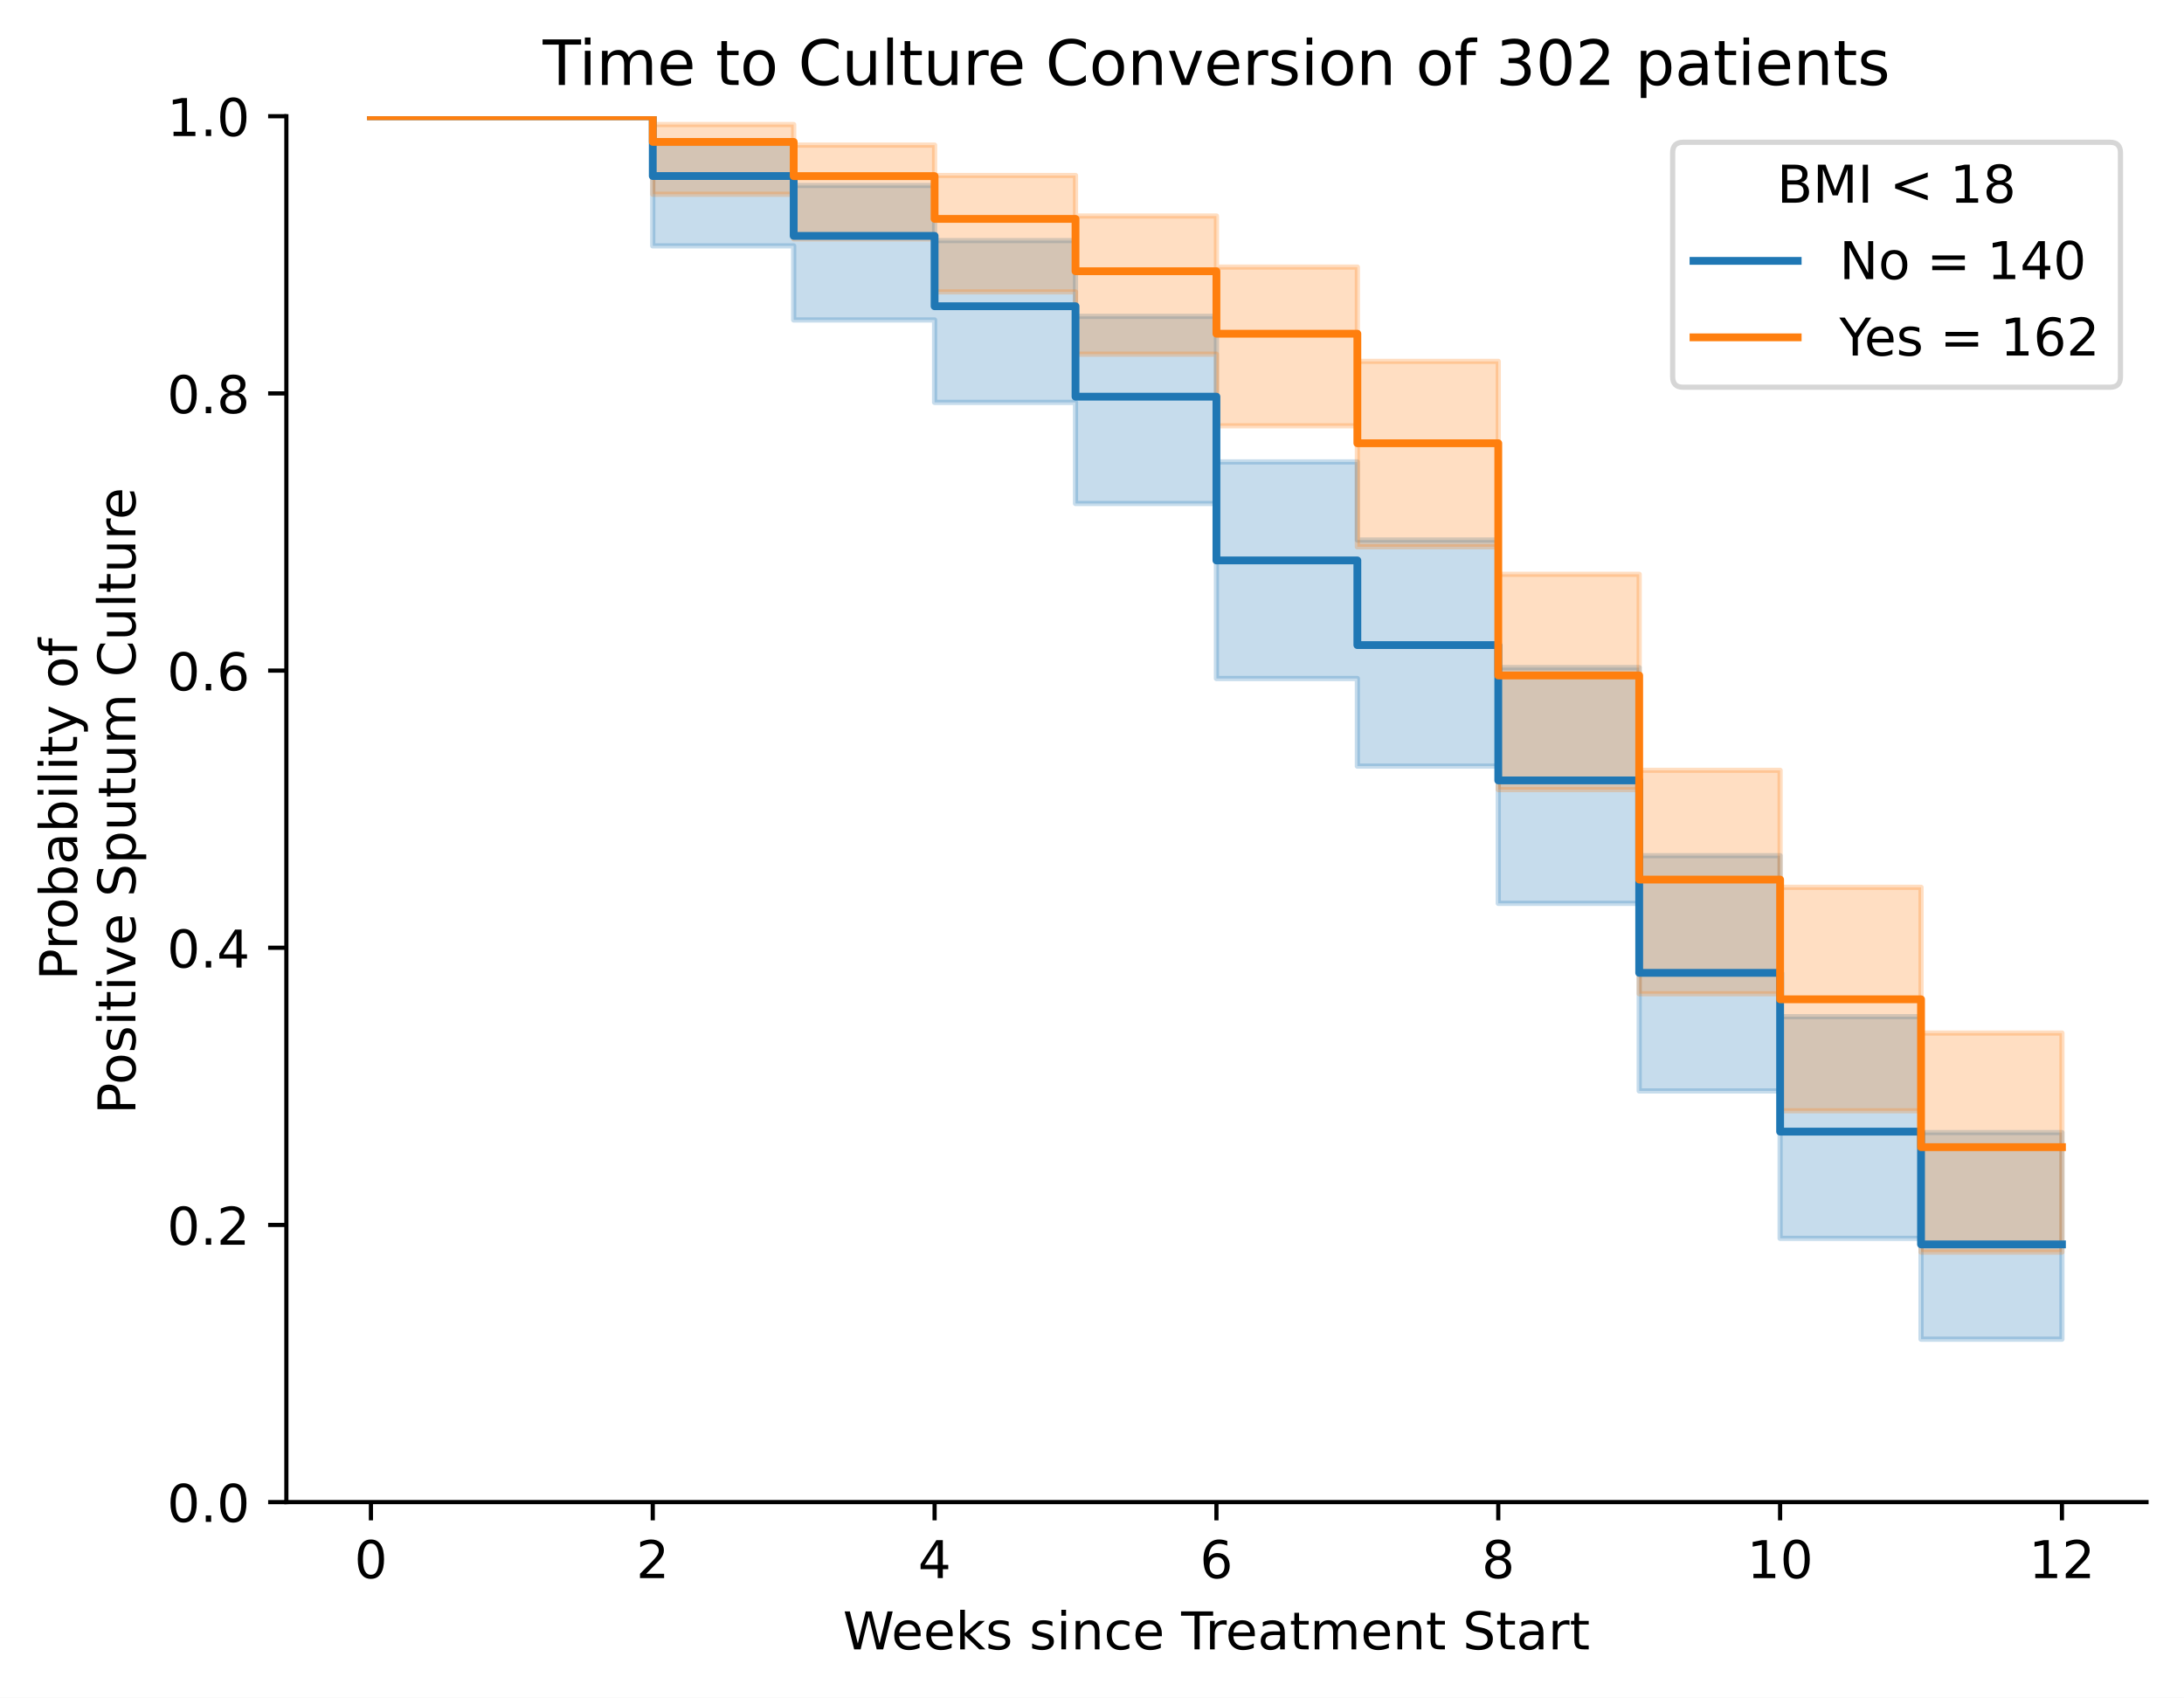
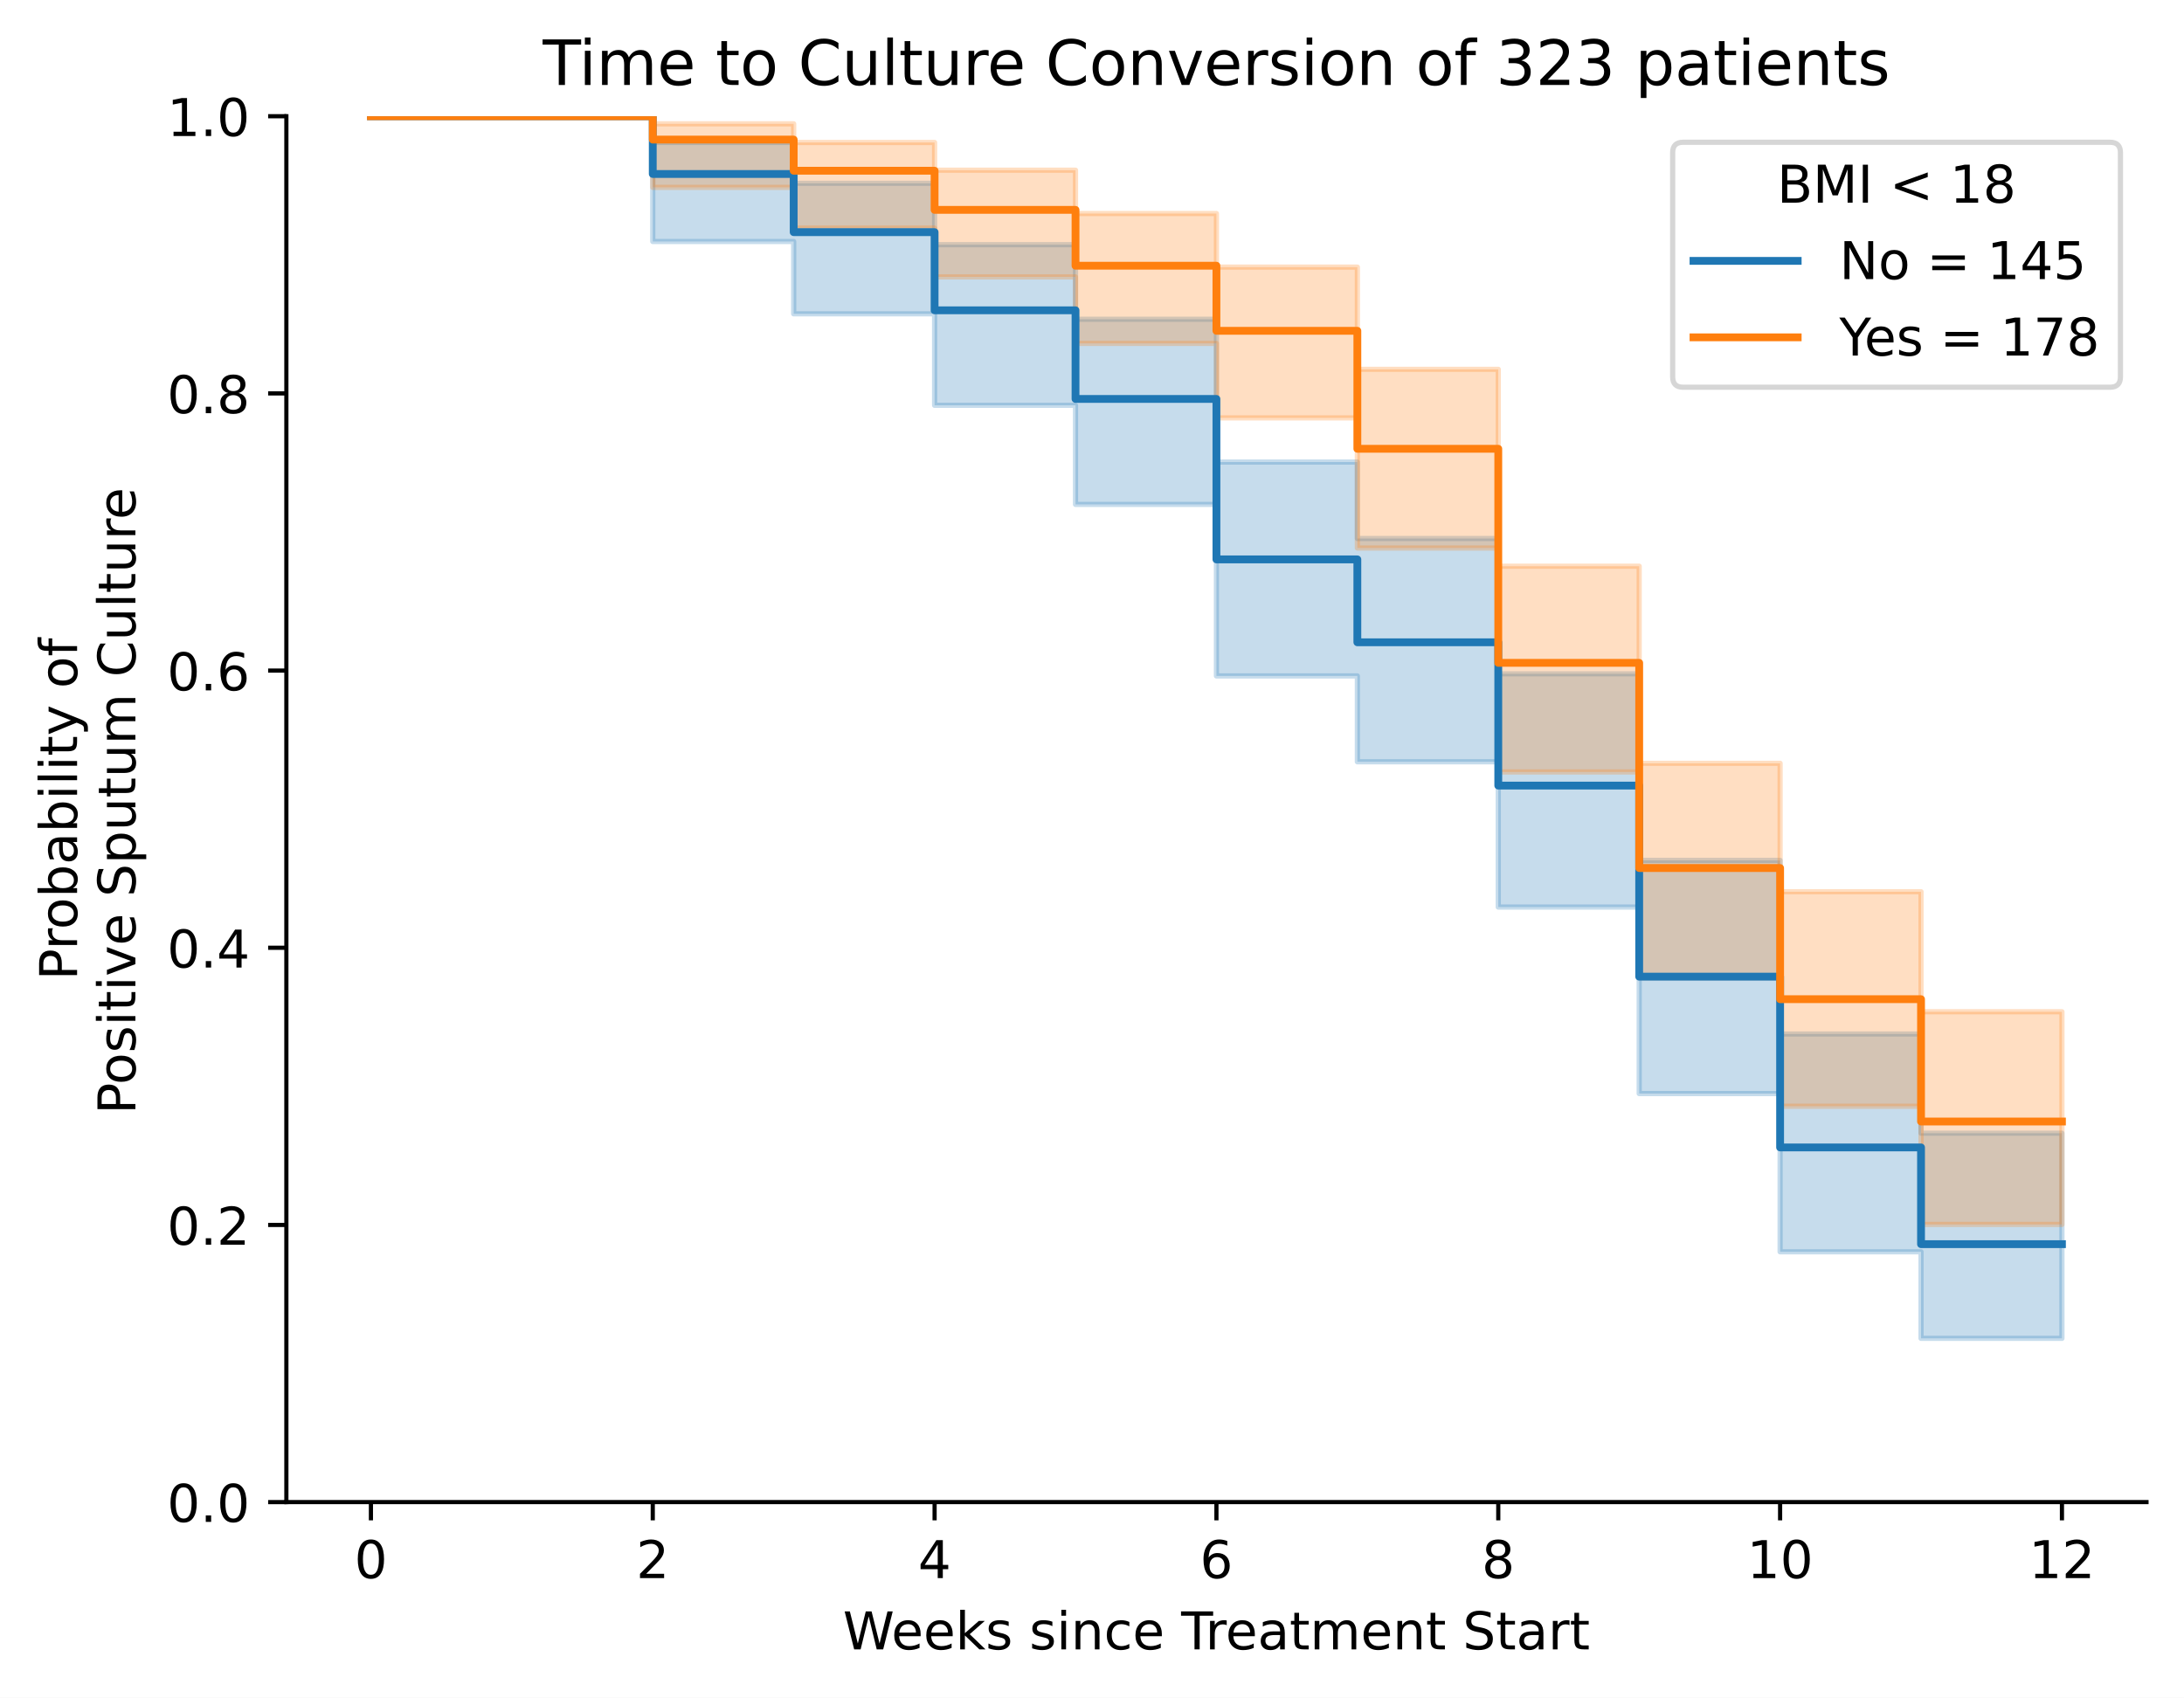
<svg xmlns="http://www.w3.org/2000/svg" xmlns:xlink="http://www.w3.org/1999/xlink" width="419.299pt" height="325.986pt" viewBox="0 0 419.299 325.986" version="1.1">
  <defs>
    <style type="text/css">*{stroke-linejoin: round; stroke-linecap: butt}</style>
  </defs>
  <g id="figure_1">
    <g id="patch_1">
      <path d="M 0 325.986  L 419.299 325.986  L 419.299 0  L 0 0  z " style="fill: #ffffff" />
    </g>
    <g id="axes_1">
      <g id="patch_2">
        <path d="M 54.979 288.43  L 412.099 288.43  L 412.099 22.318  L 54.979 22.318  z " style="fill: #ffffff" />
      </g>
      <g id="PolyCollection_1">
        <defs>
-           <path id="mdb034d75f0" d="M 71.212 -303.668  L 71.212 -303.668  L 98.266 -303.668  L 98.266 -303.668  L 125.321 -303.668  L 125.321 -278.773  L 152.375 -278.773  L 152.375 -264.546  L 179.43 -264.546  L 179.43 -248.723  L 206.485 -248.723  L 206.485 -229.305  L 233.539 -229.305  L 233.539 -195.7  L 260.594 -195.7  L 260.594 -178.878  L 287.648 -178.878  L 287.648 -152.529  L 314.703 -152.529  L 314.703 -116.51  L 341.757 -116.51  L 341.757 -88.2  L 368.812 -88.2  L 368.812 -68.839  L 395.866 -68.839  L 395.866 -68.839  L 395.866 -108.515  L 395.866 -108.515  L 395.866 -108.515  L 368.812 -108.515  L 368.812 -130.763  L 341.757 -130.763  L 341.757 -161.68  L 314.703 -161.68  L 314.703 -197.791  L 287.648 -197.791  L 287.648 -222.292  L 260.594 -222.292  L 260.594 -237.288  L 233.539 -237.288  L 233.539 -265.238  L 206.485 -265.238  L 206.485 -279.792  L 179.43 -279.792  L 179.43 -290.37  L 152.375 -290.37  L 152.375 -298.445  L 125.321 -298.445  L 125.321 -303.668  L 98.266 -303.668  L 98.266 -303.668  L 71.212 -303.668  z " style="stroke: #1f77b4; stroke-opacity: 0.25" />
+           <path id="me6017efd54" d="M 71.212 -303.668  L 71.212 -303.668  L 98.266 -303.668  L 98.266 -303.668  L 125.321 -303.668  L 125.321 -279.615  L 152.375 -279.615  L 152.375 -265.725  L 179.43 -265.725  L 179.43 -248.157  L 206.485 -248.157  L 206.485 -229.131  L 233.539 -229.131  L 233.539 -196.195  L 260.594 -196.195  L 260.594 -179.71  L 287.648 -179.71  L 287.648 -151.813  L 314.703 -151.813  L 314.703 -116  L 341.757 -116  L 341.757 -85.619  L 368.812 -85.619  L 368.812 -68.999  L 395.866 -68.999  L 395.866 -68.999  L 395.866 -108.39  L 395.866 -108.39  L 395.866 -108.39  L 368.812 -108.39  L 368.812 -127.447  L 341.757 -127.447  L 341.757 -160.771  L 314.703 -160.771  L 314.703 -196.605  L 287.648 -196.605  L 287.648 -222.583  L 260.594 -222.583  L 260.594 -237.269  L 233.539 -237.269  L 233.539 -264.688  L 206.485 -264.688  L 206.485 -279.002  L 179.43 -279.002  L 179.43 -290.793  L 152.375 -290.793  L 152.375 -298.629  L 125.321 -298.629  L 125.321 -303.668  L 98.266 -303.668  L 98.266 -303.668  L 71.212 -303.668  z " style="stroke: #1f77b4; stroke-opacity: 0.25" />
        </defs>
-         <g clip-path="url(#p30d7ed24a8)">
-           <use xlink:href="#mdb034d75f0" x="0" y="325.986" style="fill: #1f77b4; fill-opacity: 0.25; stroke: #1f77b4; stroke-opacity: 0.25" />
+         <g clip-path="url(#p428d695195)">
+           <use xlink:href="#me6017efd54" x="0" y="325.986" style="fill: #1f77b4; fill-opacity: 0.25; stroke: #1f77b4; stroke-opacity: 0.25" />
        </g>
      </g>
      <g id="PolyCollection_2">
        <defs>
-           <path id="mc35f1c310c" d="M 71.212 -303.668  L 71.212 -303.668  L 125.321 -303.668  L 125.321 -288.684  L 152.375 -288.684  L 152.375 -280.118  L 179.43 -280.118  L 179.43 -269.938  L 206.485 -269.938  L 206.485 -257.978  L 233.539 -257.978  L 233.539 -244.22  L 260.594 -244.22  L 260.594 -220.985  L 287.648 -220.985  L 287.648 -174.365  L 314.703 -174.365  L 314.703 -135.173  L 341.757 -135.173  L 341.757 -112.694  L 368.812 -112.694  L 368.812 -85.56  L 395.866 -85.56  L 395.866 -85.56  L 395.866 -127.622  L 395.866 -127.622  L 395.866 -127.622  L 368.812 -127.622  L 368.812 -155.606  L 341.757 -155.606  L 341.757 -178.072  L 314.703 -178.072  L 314.703 -215.712  L 287.648 -215.712  L 287.648 -256.597  L 260.594 -256.597  L 260.594 -274.703  L 233.539 -274.703  L 233.539 -284.511  L 206.485 -284.511  L 206.485 -292.289  L 179.43 -292.289  L 179.43 -298.123  L 152.375 -298.123  L 152.375 -302.069  L 125.321 -302.069  L 125.321 -303.668  L 71.212 -303.668  z " style="stroke: #ff7f0e; stroke-opacity: 0.25" />
+           <path id="mbeede9b102" d="M 71.212 -303.668  L 71.212 -303.668  L 125.321 -303.668  L 125.321 -290.007  L 152.375 -290.007  L 152.375 -282.189  L 179.43 -282.189  L 179.43 -272.815  L 206.485 -272.815  L 206.485 -260.049  L 233.539 -260.049  L 233.539 -245.743  L 260.594 -245.743  L 260.594 -220.761  L 287.648 -220.761  L 287.648 -177.754  L 314.703 -177.754  L 314.703 -138.249  L 341.757 -138.249  L 341.757 -113.563  L 368.812 -113.563  L 368.812 -90.875  L 395.866 -90.875  L 395.866 -90.875  L 395.866 -131.71  L 395.866 -131.71  L 395.866 -131.71  L 368.812 -131.71  L 368.812 -154.758  L 341.757 -154.758  L 341.757 -179.418  L 314.703 -179.418  L 314.703 -217.264  L 287.648 -217.264  L 287.648 -255.071  L 260.594 -255.071  L 260.594 -274.697  L 233.539 -274.697  L 233.539 -284.989  L 206.485 -284.989  L 206.485 -293.302  L 179.43 -293.302  L 179.43 -298.627  L 152.375 -298.627  L 152.375 -302.213  L 125.321 -302.213  L 125.321 -303.668  L 71.212 -303.668  z " style="stroke: #ff7f0e; stroke-opacity: 0.25" />
        </defs>
-         <g clip-path="url(#p30d7ed24a8)">
-           <use xlink:href="#mc35f1c310c" x="0" y="325.986" style="fill: #ff7f0e; fill-opacity: 0.25; stroke: #ff7f0e; stroke-opacity: 0.25" />
+         <g clip-path="url(#p428d695195)">
+           <use xlink:href="#mbeede9b102" x="0" y="325.986" style="fill: #ff7f0e; fill-opacity: 0.25; stroke: #ff7f0e; stroke-opacity: 0.25" />
        </g>
      </g>
      <g id="matplotlib.axis_1">
        <g id="xtick_1">
          <g id="line2d_1">
            <defs>
-               <path id="m62d284ce27" d="M 0 0  L 0 3.5  " style="stroke: #000000; stroke-width: 0.8" />
-             </defs>
-             <g>
-               <use xlink:href="#m62d284ce27" x="71.212" y="288.43" style="stroke: #000000; stroke-width: 0.8" />
+               <path id="m007c8e11cb" d="M 0 0  L 0 3.5  " style="stroke: #000000; stroke-width: 0.8" />
+             </defs>
+             <g>
+               <use xlink:href="#m007c8e11cb" x="71.212" y="288.43" style="stroke: #000000; stroke-width: 0.8" />
            </g>
          </g>
          <g id="text_1">
            <g transform="translate(68.03054 303.0286) scale(0.1 -0.1)">
              <defs>
                <path id="DejaVuSans-30" d="M 2034 4250  Q 1547 4250 1301 3770  Q 1056 3291 1056 2328  Q 1056 1369 1301 889  Q 1547 409 2034 409  Q 2525 409 2770 889  Q 3016 1369 3016 2328  Q 3016 3291 2770 3770  Q 2525 4250 2034 4250  z M 2034 4750  Q 2819 4750 3233 4129  Q 3647 3509 3647 2328  Q 3647 1150 3233 529  Q 2819 -91 2034 -91  Q 1250 -91 836 529  Q 422 1150 422 2328  Q 422 3509 836 4129  Q 1250 4750 2034 4750  z " transform="scale(0.015625)" />
              </defs>
              <use xlink:href="#DejaVuSans-30" />
            </g>
          </g>
        </g>
        <g id="xtick_2">
          <g id="line2d_2">
            <g>
-               <use xlink:href="#m62d284ce27" x="125.321" y="288.43" style="stroke: #000000; stroke-width: 0.8" />
+               <use xlink:href="#m007c8e11cb" x="125.321" y="288.43" style="stroke: #000000; stroke-width: 0.8" />
            </g>
          </g>
          <g id="text_2">
            <g transform="translate(122.1396 303.0286) scale(0.1 -0.1)">
              <defs>
                <path id="DejaVuSans-32" d="M 1228 531  L 3431 531  L 3431 0  L 469 0  L 469 531  Q 828 903 1448 1529  Q 2069 2156 2228 2338  Q 2531 2678 2651 2914  Q 2772 3150 2772 3378  Q 2772 3750 2511 3984  Q 2250 4219 1831 4219  Q 1534 4219 1204 4116  Q 875 4013 500 3803  L 500 4441  Q 881 4594 1212 4672  Q 1544 4750 1819 4750  Q 2544 4750 2975 4387  Q 3406 4025 3406 3419  Q 3406 3131 3298 2873  Q 3191 2616 2906 2266  Q 2828 2175 2409 1742  Q 1991 1309 1228 531  z " transform="scale(0.015625)" />
              </defs>
              <use xlink:href="#DejaVuSans-32" />
            </g>
          </g>
        </g>
        <g id="xtick_3">
          <g id="line2d_3">
            <g>
-               <use xlink:href="#m62d284ce27" x="179.43" y="288.43" style="stroke: #000000; stroke-width: 0.8" />
+               <use xlink:href="#m007c8e11cb" x="179.43" y="288.43" style="stroke: #000000; stroke-width: 0.8" />
            </g>
          </g>
          <g id="text_3">
            <g transform="translate(176.2487 303.0286) scale(0.1 -0.1)">
              <defs>
                <path id="DejaVuSans-34" d="M 2419 4116  L 825 1625  L 2419 1625  L 2419 4116  z M 2253 4666  L 3047 4666  L 3047 1625  L 3713 1625  L 3713 1100  L 3047 1100  L 3047 0  L 2419 0  L 2419 1100  L 313 1100  L 313 1709  L 2253 4666  z " transform="scale(0.015625)" />
              </defs>
              <use xlink:href="#DejaVuSans-34" />
            </g>
          </g>
        </g>
        <g id="xtick_4">
          <g id="line2d_4">
            <g>
-               <use xlink:href="#m62d284ce27" x="233.539" y="288.43" style="stroke: #000000; stroke-width: 0.8" />
+               <use xlink:href="#m007c8e11cb" x="233.539" y="288.43" style="stroke: #000000; stroke-width: 0.8" />
            </g>
          </g>
          <g id="text_4">
            <g transform="translate(230.3578 303.0286) scale(0.1 -0.1)">
              <defs>
                <path id="DejaVuSans-36" d="M 2113 2584  Q 1688 2584 1439 2293  Q 1191 2003 1191 1497  Q 1191 994 1439 701  Q 1688 409 2113 409  Q 2538 409 2786 701  Q 3034 994 3034 1497  Q 3034 2003 2786 2293  Q 2538 2584 2113 2584  z M 3366 4563  L 3366 3988  Q 3128 4100 2886 4159  Q 2644 4219 2406 4219  Q 1781 4219 1451 3797  Q 1122 3375 1075 2522  Q 1259 2794 1537 2939  Q 1816 3084 2150 3084  Q 2853 3084 3261 2657  Q 3669 2231 3669 1497  Q 3669 778 3244 343  Q 2819 -91 2113 -91  Q 1303 -91 875 529  Q 447 1150 447 2328  Q 447 3434 972 4092  Q 1497 4750 2381 4750  Q 2619 4750 2861 4703  Q 3103 4656 3366 4563  z " transform="scale(0.015625)" />
              </defs>
              <use xlink:href="#DejaVuSans-36" />
            </g>
          </g>
        </g>
        <g id="xtick_5">
          <g id="line2d_5">
            <g>
-               <use xlink:href="#m62d284ce27" x="287.648" y="288.43" style="stroke: #000000; stroke-width: 0.8" />
+               <use xlink:href="#m007c8e11cb" x="287.648" y="288.43" style="stroke: #000000; stroke-width: 0.8" />
            </g>
          </g>
          <g id="text_5">
            <g transform="translate(284.4669 303.0286) scale(0.1 -0.1)">
              <defs>
                <path id="DejaVuSans-38" d="M 2034 2216  Q 1584 2216 1326 1975  Q 1069 1734 1069 1313  Q 1069 891 1326 650  Q 1584 409 2034 409  Q 2484 409 2743 651  Q 3003 894 3003 1313  Q 3003 1734 2745 1975  Q 2488 2216 2034 2216  z M 1403 2484  Q 997 2584 770 2862  Q 544 3141 544 3541  Q 544 4100 942 4425  Q 1341 4750 2034 4750  Q 2731 4750 3128 4425  Q 3525 4100 3525 3541  Q 3525 3141 3298 2862  Q 3072 2584 2669 2484  Q 3125 2378 3379 2068  Q 3634 1759 3634 1313  Q 3634 634 3220 271  Q 2806 -91 2034 -91  Q 1263 -91 848 271  Q 434 634 434 1313  Q 434 1759 690 2068  Q 947 2378 1403 2484  z M 1172 3481  Q 1172 3119 1398 2916  Q 1625 2713 2034 2713  Q 2441 2713 2670 2916  Q 2900 3119 2900 3481  Q 2900 3844 2670 4047  Q 2441 4250 2034 4250  Q 1625 4250 1398 4047  Q 1172 3844 1172 3481  z " transform="scale(0.015625)" />
              </defs>
              <use xlink:href="#DejaVuSans-38" />
            </g>
          </g>
        </g>
        <g id="xtick_6">
          <g id="line2d_6">
            <g>
-               <use xlink:href="#m62d284ce27" x="341.757" y="288.43" style="stroke: #000000; stroke-width: 0.8" />
+               <use xlink:href="#m007c8e11cb" x="341.757" y="288.43" style="stroke: #000000; stroke-width: 0.8" />
            </g>
          </g>
          <g id="text_6">
            <g transform="translate(335.3947 303.0286) scale(0.1 -0.1)">
              <defs>
                <path id="DejaVuSans-31" d="M 794 531  L 1825 531  L 1825 4091  L 703 3866  L 703 4441  L 1819 4666  L 2450 4666  L 2450 531  L 3481 531  L 3481 0  L 794 0  L 794 531  z " transform="scale(0.015625)" />
              </defs>
              <use xlink:href="#DejaVuSans-31" />
              <use xlink:href="#DejaVuSans-30" x="63.623" />
            </g>
          </g>
        </g>
        <g id="xtick_7">
          <g id="line2d_7">
            <g>
-               <use xlink:href="#m62d284ce27" x="395.866" y="288.43" style="stroke: #000000; stroke-width: 0.8" />
+               <use xlink:href="#m007c8e11cb" x="395.866" y="288.43" style="stroke: #000000; stroke-width: 0.8" />
            </g>
          </g>
          <g id="text_7">
            <g transform="translate(389.5038 303.0286) scale(0.1 -0.1)">
              <use xlink:href="#DejaVuSans-31" />
              <use xlink:href="#DejaVuSans-32" x="63.623" />
            </g>
          </g>
        </g>
        <g id="text_8">
          <g transform="translate(161.8305 316.7067) scale(0.1 -0.1)">
            <defs>
              <path id="DejaVuSans-57" d="M 213 4666  L 850 4666  L 1831 722  L 2809 4666  L 3519 4666  L 4500 722  L 5478 4666  L 6119 4666  L 4947 0  L 4153 0  L 3169 4050  L 2175 0  L 1381 0  L 213 4666  z " transform="scale(0.015625)" />
              <path id="DejaVuSans-65" d="M 3597 1894  L 3597 1613  L 953 1613  Q 991 1019 1311 708  Q 1631 397 2203 397  Q 2534 397 2845 478  Q 3156 559 3463 722  L 3463 178  Q 3153 47 2828 -22  Q 2503 -91 2169 -91  Q 1331 -91 842 396  Q 353 884 353 1716  Q 353 2575 817 3079  Q 1281 3584 2069 3584  Q 2775 3584 3186 3129  Q 3597 2675 3597 1894  z M 3022 2063  Q 3016 2534 2758 2815  Q 2500 3097 2075 3097  Q 1594 3097 1305 2825  Q 1016 2553 972 2059  L 3022 2063  z " transform="scale(0.015625)" />
              <path id="DejaVuSans-6b" d="M 581 4863  L 1159 4863  L 1159 1991  L 2875 3500  L 3609 3500  L 1753 1863  L 3688 0  L 2938 0  L 1159 1709  L 1159 0  L 581 0  L 581 4863  z " transform="scale(0.015625)" />
              <path id="DejaVuSans-73" d="M 2834 3397  L 2834 2853  Q 2591 2978 2328 3040  Q 2066 3103 1784 3103  Q 1356 3103 1142 2972  Q 928 2841 928 2578  Q 928 2378 1081 2264  Q 1234 2150 1697 2047  L 1894 2003  Q 2506 1872 2764 1633  Q 3022 1394 3022 966  Q 3022 478 2636 193  Q 2250 -91 1575 -91  Q 1294 -91 989 -36  Q 684 19 347 128  L 347 722  Q 666 556 975 473  Q 1284 391 1588 391  Q 1994 391 2212 530  Q 2431 669 2431 922  Q 2431 1156 2273 1281  Q 2116 1406 1581 1522  L 1381 1569  Q 847 1681 609 1914  Q 372 2147 372 2553  Q 372 3047 722 3315  Q 1072 3584 1716 3584  Q 2034 3584 2315 3537  Q 2597 3491 2834 3397  z " transform="scale(0.015625)" />
              <path id="DejaVuSans-20" transform="scale(0.015625)" />
              <path id="DejaVuSans-69" d="M 603 3500  L 1178 3500  L 1178 0  L 603 0  L 603 3500  z M 603 4863  L 1178 4863  L 1178 4134  L 603 4134  L 603 4863  z " transform="scale(0.015625)" />
              <path id="DejaVuSans-6e" d="M 3513 2113  L 3513 0  L 2938 0  L 2938 2094  Q 2938 2591 2744 2837  Q 2550 3084 2163 3084  Q 1697 3084 1428 2787  Q 1159 2491 1159 1978  L 1159 0  L 581 0  L 581 3500  L 1159 3500  L 1159 2956  Q 1366 3272 1645 3428  Q 1925 3584 2291 3584  Q 2894 3584 3203 3211  Q 3513 2838 3513 2113  z " transform="scale(0.015625)" />
              <path id="DejaVuSans-63" d="M 3122 3366  L 3122 2828  Q 2878 2963 2633 3030  Q 2388 3097 2138 3097  Q 1578 3097 1268 2742  Q 959 2388 959 1747  Q 959 1106 1268 751  Q 1578 397 2138 397  Q 2388 397 2633 464  Q 2878 531 3122 666  L 3122 134  Q 2881 22 2623 -34  Q 2366 -91 2075 -91  Q 1284 -91 818 406  Q 353 903 353 1747  Q 353 2603 823 3093  Q 1294 3584 2113 3584  Q 2378 3584 2631 3529  Q 2884 3475 3122 3366  z " transform="scale(0.015625)" />
              <path id="DejaVuSans-54" d="M -19 4666  L 3928 4666  L 3928 4134  L 2272 4134  L 2272 0  L 1638 0  L 1638 4134  L -19 4134  L -19 4666  z " transform="scale(0.015625)" />
              <path id="DejaVuSans-72" d="M 2631 2963  Q 2534 3019 2420 3045  Q 2306 3072 2169 3072  Q 1681 3072 1420 2755  Q 1159 2438 1159 1844  L 1159 0  L 581 0  L 581 3500  L 1159 3500  L 1159 2956  Q 1341 3275 1631 3429  Q 1922 3584 2338 3584  Q 2397 3584 2469 3576  Q 2541 3569 2628 3553  L 2631 2963  z " transform="scale(0.015625)" />
              <path id="DejaVuSans-61" d="M 2194 1759  Q 1497 1759 1228 1600  Q 959 1441 959 1056  Q 959 750 1161 570  Q 1363 391 1709 391  Q 2188 391 2477 730  Q 2766 1069 2766 1631  L 2766 1759  L 2194 1759  z M 3341 1997  L 3341 0  L 2766 0  L 2766 531  Q 2569 213 2275 61  Q 1981 -91 1556 -91  Q 1019 -91 701 211  Q 384 513 384 1019  Q 384 1609 779 1909  Q 1175 2209 1959 2209  L 2766 2209  L 2766 2266  Q 2766 2663 2505 2880  Q 2244 3097 1772 3097  Q 1472 3097 1187 3025  Q 903 2953 641 2809  L 641 3341  Q 956 3463 1253 3523  Q 1550 3584 1831 3584  Q 2591 3584 2966 3190  Q 3341 2797 3341 1997  z " transform="scale(0.015625)" />
              <path id="DejaVuSans-74" d="M 1172 4494  L 1172 3500  L 2356 3500  L 2356 3053  L 1172 3053  L 1172 1153  Q 1172 725 1289 603  Q 1406 481 1766 481  L 2356 481  L 2356 0  L 1766 0  Q 1100 0 847 248  Q 594 497 594 1153  L 594 3053  L 172 3053  L 172 3500  L 594 3500  L 594 4494  L 1172 4494  z " transform="scale(0.015625)" />
              <path id="DejaVuSans-6d" d="M 3328 2828  Q 3544 3216 3844 3400  Q 4144 3584 4550 3584  Q 5097 3584 5394 3201  Q 5691 2819 5691 2113  L 5691 0  L 5113 0  L 5113 2094  Q 5113 2597 4934 2840  Q 4756 3084 4391 3084  Q 3944 3084 3684 2787  Q 3425 2491 3425 1978  L 3425 0  L 2847 0  L 2847 2094  Q 2847 2600 2669 2842  Q 2491 3084 2119 3084  Q 1678 3084 1418 2786  Q 1159 2488 1159 1978  L 1159 0  L 581 0  L 581 3500  L 1159 3500  L 1159 2956  Q 1356 3278 1631 3431  Q 1906 3584 2284 3584  Q 2666 3584 2933 3390  Q 3200 3197 3328 2828  z " transform="scale(0.015625)" />
              <path id="DejaVuSans-53" d="M 3425 4513  L 3425 3897  Q 3066 4069 2747 4153  Q 2428 4238 2131 4238  Q 1616 4238 1336 4038  Q 1056 3838 1056 3469  Q 1056 3159 1242 3001  Q 1428 2844 1947 2747  L 2328 2669  Q 3034 2534 3370 2195  Q 3706 1856 3706 1288  Q 3706 609 3251 259  Q 2797 -91 1919 -91  Q 1588 -91 1214 -16  Q 841 59 441 206  L 441 856  Q 825 641 1194 531  Q 1563 422 1919 422  Q 2459 422 2753 634  Q 3047 847 3047 1241  Q 3047 1584 2836 1778  Q 2625 1972 2144 2069  L 1759 2144  Q 1053 2284 737 2584  Q 422 2884 422 3419  Q 422 4038 858 4394  Q 1294 4750 2059 4750  Q 2388 4750 2728 4690  Q 3069 4631 3425 4513  z " transform="scale(0.015625)" />
            </defs>
            <use xlink:href="#DejaVuSans-57" />
            <use xlink:href="#DejaVuSans-65" x="93.002" />
            <use xlink:href="#DejaVuSans-65" x="154.525" />
            <use xlink:href="#DejaVuSans-6b" x="216.049" />
            <use xlink:href="#DejaVuSans-73" x="273.959" />
            <use xlink:href="#DejaVuSans-20" x="326.059" />
            <use xlink:href="#DejaVuSans-73" x="357.846" />
            <use xlink:href="#DejaVuSans-69" x="409.945" />
            <use xlink:href="#DejaVuSans-6e" x="437.729" />
            <use xlink:href="#DejaVuSans-63" x="501.107" />
            <use xlink:href="#DejaVuSans-65" x="556.088" />
            <use xlink:href="#DejaVuSans-20" x="617.611" />
            <use xlink:href="#DejaVuSans-54" x="649.398" />
            <use xlink:href="#DejaVuSans-72" x="695.732" />
            <use xlink:href="#DejaVuSans-65" x="734.596" />
            <use xlink:href="#DejaVuSans-61" x="796.119" />
            <use xlink:href="#DejaVuSans-74" x="857.398" />
            <use xlink:href="#DejaVuSans-6d" x="896.607" />
            <use xlink:href="#DejaVuSans-65" x="994.02" />
            <use xlink:href="#DejaVuSans-6e" x="1055.543" />
            <use xlink:href="#DejaVuSans-74" x="1118.922" />
            <use xlink:href="#DejaVuSans-20" x="1158.131" />
            <use xlink:href="#DejaVuSans-53" x="1189.918" />
            <use xlink:href="#DejaVuSans-74" x="1253.395" />
            <use xlink:href="#DejaVuSans-61" x="1292.604" />
            <use xlink:href="#DejaVuSans-72" x="1353.883" />
            <use xlink:href="#DejaVuSans-74" x="1394.996" />
          </g>
        </g>
      </g>
      <g id="matplotlib.axis_2">
        <g id="ytick_1">
          <g id="line2d_8">
            <defs>
-               <path id="maa7bf59f9d" d="M 0 0  L -3.5 0  " style="stroke: #000000; stroke-width: 0.8" />
-             </defs>
-             <g>
-               <use xlink:href="#maa7bf59f9d" x="54.979" y="288.43" style="stroke: #000000; stroke-width: 0.8" />
+               <path id="me8e6abfd1a" d="M 0 0  L -3.5 0  " style="stroke: #000000; stroke-width: 0.8" />
+             </defs>
+             <g>
+               <use xlink:href="#me8e6abfd1a" x="54.979" y="288.43" style="stroke: #000000; stroke-width: 0.8" />
            </g>
          </g>
          <g id="text_9">
            <g transform="translate(32.07594 292.2293) scale(0.1 -0.1)">
              <defs>
                <path id="DejaVuSans-2e" d="M 684 794  L 1344 794  L 1344 0  L 684 0  L 684 794  z " transform="scale(0.015625)" />
              </defs>
              <use xlink:href="#DejaVuSans-30" />
              <use xlink:href="#DejaVuSans-2e" x="63.623" />
              <use xlink:href="#DejaVuSans-30" x="95.41" />
            </g>
          </g>
        </g>
        <g id="ytick_2">
          <g id="line2d_9">
            <g>
-               <use xlink:href="#maa7bf59f9d" x="54.979" y="235.208" style="stroke: #000000; stroke-width: 0.8" />
+               <use xlink:href="#me8e6abfd1a" x="54.979" y="235.208" style="stroke: #000000; stroke-width: 0.8" />
            </g>
          </g>
          <g id="text_10">
            <g transform="translate(32.07594 239.0069) scale(0.1 -0.1)">
              <use xlink:href="#DejaVuSans-30" />
              <use xlink:href="#DejaVuSans-2e" x="63.623" />
              <use xlink:href="#DejaVuSans-32" x="95.41" />
            </g>
          </g>
        </g>
        <g id="ytick_3">
          <g id="line2d_10">
            <g>
-               <use xlink:href="#maa7bf59f9d" x="54.979" y="181.985" style="stroke: #000000; stroke-width: 0.8" />
+               <use xlink:href="#me8e6abfd1a" x="54.979" y="181.985" style="stroke: #000000; stroke-width: 0.8" />
            </g>
          </g>
          <g id="text_11">
            <g transform="translate(32.07594 185.7845) scale(0.1 -0.1)">
              <use xlink:href="#DejaVuSans-30" />
              <use xlink:href="#DejaVuSans-2e" x="63.623" />
              <use xlink:href="#DejaVuSans-34" x="95.41" />
            </g>
          </g>
        </g>
        <g id="ytick_4">
          <g id="line2d_11">
            <g>
-               <use xlink:href="#maa7bf59f9d" x="54.979" y="128.763" style="stroke: #000000; stroke-width: 0.8" />
+               <use xlink:href="#me8e6abfd1a" x="54.979" y="128.763" style="stroke: #000000; stroke-width: 0.8" />
            </g>
          </g>
          <g id="text_12">
            <g transform="translate(32.07594 132.5621) scale(0.1 -0.1)">
              <use xlink:href="#DejaVuSans-30" />
              <use xlink:href="#DejaVuSans-2e" x="63.623" />
              <use xlink:href="#DejaVuSans-36" x="95.41" />
            </g>
          </g>
        </g>
        <g id="ytick_5">
          <g id="line2d_12">
            <g>
-               <use xlink:href="#maa7bf59f9d" x="54.979" y="75.541" style="stroke: #000000; stroke-width: 0.8" />
+               <use xlink:href="#me8e6abfd1a" x="54.979" y="75.541" style="stroke: #000000; stroke-width: 0.8" />
            </g>
          </g>
          <g id="text_13">
            <g transform="translate(32.07594 79.33974) scale(0.1 -0.1)">
              <use xlink:href="#DejaVuSans-30" />
              <use xlink:href="#DejaVuSans-2e" x="63.623" />
              <use xlink:href="#DejaVuSans-38" x="95.41" />
            </g>
          </g>
        </g>
        <g id="ytick_6">
          <g id="line2d_13">
            <g>
-               <use xlink:href="#maa7bf59f9d" x="54.979" y="22.318" style="stroke: #000000; stroke-width: 0.8" />
+               <use xlink:href="#me8e6abfd1a" x="54.979" y="22.318" style="stroke: #000000; stroke-width: 0.8" />
            </g>
          </g>
          <g id="text_14">
            <g transform="translate(32.07594 26.11734) scale(0.1 -0.1)">
              <use xlink:href="#DejaVuSans-31" />
              <use xlink:href="#DejaVuSans-2e" x="63.623" />
              <use xlink:href="#DejaVuSans-30" x="95.41" />
            </g>
          </g>
        </g>
        <g id="text_15">
          <g transform="translate(14.79844 188.2116) rotate(-90) scale(0.1 -0.1)">
            <defs>
              <path id="DejaVuSans-50" d="M 1259 4147  L 1259 2394  L 2053 2394  Q 2494 2394 2734 2622  Q 2975 2850 2975 3272  Q 2975 3691 2734 3919  Q 2494 4147 2053 4147  L 1259 4147  z M 628 4666  L 2053 4666  Q 2838 4666 3239 4311  Q 3641 3956 3641 3272  Q 3641 2581 3239 2228  Q 2838 1875 2053 1875  L 1259 1875  L 1259 0  L 628 0  L 628 4666  z " transform="scale(0.015625)" />
              <path id="DejaVuSans-6f" d="M 1959 3097  Q 1497 3097 1228 2736  Q 959 2375 959 1747  Q 959 1119 1226 758  Q 1494 397 1959 397  Q 2419 397 2687 759  Q 2956 1122 2956 1747  Q 2956 2369 2687 2733  Q 2419 3097 1959 3097  z M 1959 3584  Q 2709 3584 3137 3096  Q 3566 2609 3566 1747  Q 3566 888 3137 398  Q 2709 -91 1959 -91  Q 1206 -91 779 398  Q 353 888 353 1747  Q 353 2609 779 3096  Q 1206 3584 1959 3584  z " transform="scale(0.015625)" />
              <path id="DejaVuSans-62" d="M 3116 1747  Q 3116 2381 2855 2742  Q 2594 3103 2138 3103  Q 1681 3103 1420 2742  Q 1159 2381 1159 1747  Q 1159 1113 1420 752  Q 1681 391 2138 391  Q 2594 391 2855 752  Q 3116 1113 3116 1747  z M 1159 2969  Q 1341 3281 1617 3432  Q 1894 3584 2278 3584  Q 2916 3584 3314 3078  Q 3713 2572 3713 1747  Q 3713 922 3314 415  Q 2916 -91 2278 -91  Q 1894 -91 1617 61  Q 1341 213 1159 525  L 1159 0  L 581 0  L 581 4863  L 1159 4863  L 1159 2969  z " transform="scale(0.015625)" />
              <path id="DejaVuSans-6c" d="M 603 4863  L 1178 4863  L 1178 0  L 603 0  L 603 4863  z " transform="scale(0.015625)" />
              <path id="DejaVuSans-79" d="M 2059 -325  Q 1816 -950 1584 -1140  Q 1353 -1331 966 -1331  L 506 -1331  L 506 -850  L 844 -850  Q 1081 -850 1212 -737  Q 1344 -625 1503 -206  L 1606 56  L 191 3500  L 800 3500  L 1894 763  L 2988 3500  L 3597 3500  L 2059 -325  z " transform="scale(0.015625)" />
              <path id="DejaVuSans-66" d="M 2375 4863  L 2375 4384  L 1825 4384  Q 1516 4384 1395 4259  Q 1275 4134 1275 3809  L 1275 3500  L 2222 3500  L 2222 3053  L 1275 3053  L 1275 0  L 697 0  L 697 3053  L 147 3053  L 147 3500  L 697 3500  L 697 3744  Q 697 4328 969 4595  Q 1241 4863 1831 4863  L 2375 4863  z " transform="scale(0.015625)" />
            </defs>
            <use xlink:href="#DejaVuSans-50" />
            <use xlink:href="#DejaVuSans-72" x="58.553" />
            <use xlink:href="#DejaVuSans-6f" x="97.416" />
            <use xlink:href="#DejaVuSans-62" x="158.598" />
            <use xlink:href="#DejaVuSans-61" x="222.074" />
            <use xlink:href="#DejaVuSans-62" x="283.354" />
            <use xlink:href="#DejaVuSans-69" x="346.83" />
            <use xlink:href="#DejaVuSans-6c" x="374.613" />
            <use xlink:href="#DejaVuSans-69" x="402.396" />
            <use xlink:href="#DejaVuSans-74" x="430.18" />
            <use xlink:href="#DejaVuSans-79" x="469.389" />
            <use xlink:href="#DejaVuSans-20" x="528.568" />
            <use xlink:href="#DejaVuSans-6f" x="560.355" />
            <use xlink:href="#DejaVuSans-66" x="621.537" />
          </g>
          <g transform="translate(25.99625 217.1273) rotate(-90) scale(0.1 -0.1)">
            <defs>
              <path id="DejaVuSans-76" d="M 191 3500  L 800 3500  L 1894 563  L 2988 3500  L 3597 3500  L 2284 0  L 1503 0  L 191 3500  z " transform="scale(0.015625)" />
              <path id="DejaVuSans-70" d="M 1159 525  L 1159 -1331  L 581 -1331  L 581 3500  L 1159 3500  L 1159 2969  Q 1341 3281 1617 3432  Q 1894 3584 2278 3584  Q 2916 3584 3314 3078  Q 3713 2572 3713 1747  Q 3713 922 3314 415  Q 2916 -91 2278 -91  Q 1894 -91 1617 61  Q 1341 213 1159 525  z M 3116 1747  Q 3116 2381 2855 2742  Q 2594 3103 2138 3103  Q 1681 3103 1420 2742  Q 1159 2381 1159 1747  Q 1159 1113 1420 752  Q 1681 391 2138 391  Q 2594 391 2855 752  Q 3116 1113 3116 1747  z " transform="scale(0.015625)" />
              <path id="DejaVuSans-75" d="M 544 1381  L 544 3500  L 1119 3500  L 1119 1403  Q 1119 906 1312 657  Q 1506 409 1894 409  Q 2359 409 2629 706  Q 2900 1003 2900 1516  L 2900 3500  L 3475 3500  L 3475 0  L 2900 0  L 2900 538  Q 2691 219 2414 64  Q 2138 -91 1772 -91  Q 1169 -91 856 284  Q 544 659 544 1381  z M 1991 3584  L 1991 3584  z " transform="scale(0.015625)" />
              <path id="DejaVuSans-43" d="M 4122 4306  L 4122 3641  Q 3803 3938 3442 4084  Q 3081 4231 2675 4231  Q 1875 4231 1450 3742  Q 1025 3253 1025 2328  Q 1025 1406 1450 917  Q 1875 428 2675 428  Q 3081 428 3442 575  Q 3803 722 4122 1019  L 4122 359  Q 3791 134 3420 21  Q 3050 -91 2638 -91  Q 1578 -91 968 557  Q 359 1206 359 2328  Q 359 3453 968 4101  Q 1578 4750 2638 4750  Q 3056 4750 3426 4639  Q 3797 4528 4122 4306  z " transform="scale(0.015625)" />
            </defs>
            <use xlink:href="#DejaVuSans-20" />
            <use xlink:href="#DejaVuSans-50" x="31.787" />
            <use xlink:href="#DejaVuSans-6f" x="88.465" />
            <use xlink:href="#DejaVuSans-73" x="149.646" />
            <use xlink:href="#DejaVuSans-69" x="201.746" />
            <use xlink:href="#DejaVuSans-74" x="229.529" />
            <use xlink:href="#DejaVuSans-69" x="268.738" />
            <use xlink:href="#DejaVuSans-76" x="296.521" />
            <use xlink:href="#DejaVuSans-65" x="355.701" />
            <use xlink:href="#DejaVuSans-20" x="417.225" />
            <use xlink:href="#DejaVuSans-53" x="449.012" />
            <use xlink:href="#DejaVuSans-70" x="512.488" />
            <use xlink:href="#DejaVuSans-75" x="575.965" />
            <use xlink:href="#DejaVuSans-74" x="639.344" />
            <use xlink:href="#DejaVuSans-75" x="678.553" />
            <use xlink:href="#DejaVuSans-6d" x="741.932" />
            <use xlink:href="#DejaVuSans-20" x="839.344" />
            <use xlink:href="#DejaVuSans-43" x="871.131" />
            <use xlink:href="#DejaVuSans-75" x="940.955" />
            <use xlink:href="#DejaVuSans-6c" x="1004.334" />
            <use xlink:href="#DejaVuSans-74" x="1032.117" />
            <use xlink:href="#DejaVuSans-75" x="1071.326" />
            <use xlink:href="#DejaVuSans-72" x="1134.705" />
            <use xlink:href="#DejaVuSans-65" x="1173.568" />
          </g>
        </g>
      </g>
      <g id="line2d_14">
-         <path d="M 71.212 22.318  L 98.266 22.318  L 98.266 22.318  L 125.321 22.318  L 125.321 33.805  L 152.375 33.805  L 152.375 45.292  L 179.43 45.292  L 179.43 58.8  L 206.485 58.8  L 206.485 76.167  L 233.539 76.167  L 233.539 107.613  L 260.594 107.613  L 260.594 123.866  L 287.648 123.866  L 287.648 149.85  L 314.703 149.85  L 314.703 186.805  L 341.757 186.805  L 341.757 217.292  L 368.812 217.292  L 368.812 238.943  L 395.866 238.943  L 395.866 238.943  " clip-path="url(#p30d7ed24a8)" style="fill: none; stroke: #1f77b4; stroke-width: 1.5; stroke-linecap: square" />
+         <path d="M 71.212 22.318  L 98.266 22.318  L 98.266 22.318  L 125.321 22.318  L 125.321 33.406  L 152.375 33.406  L 152.375 44.575  L 179.43 44.575  L 179.43 59.582  L 206.485 59.582  L 206.485 76.603  L 233.539 76.603  L 233.539 107.414  L 260.594 107.414  L 260.594 123.328  L 287.648 123.328  L 287.648 150.845  L 314.703 150.845  L 314.703 187.534  L 341.757 187.534  L 341.757 220.325  L 368.812 220.325  L 368.812 238.899  L 395.866 238.899  L 395.866 238.899  " clip-path="url(#p428d695195)" style="fill: none; stroke: #1f77b4; stroke-width: 1.5; stroke-linecap: square" />
      </g>
      <g id="line2d_15">
-         <path d="M 71.212 22.318  L 125.321 22.318  L 125.321 27.246  L 152.375 27.246  L 152.375 33.817  L 179.43 33.817  L 179.43 42.03  L 206.485 42.03  L 206.485 52.087  L 233.539 52.087  L 233.539 64.076  L 260.594 64.076  L 260.594 85.109  L 287.648 85.109  L 287.648 129.697  L 314.703 129.697  L 314.703 168.89  L 341.757 168.89  L 341.757 191.879  L 368.812 191.879  L 368.812 220.276  L 395.866 220.276  L 395.866 220.276  " clip-path="url(#p30d7ed24a8)" style="fill: none; stroke: #ff7f0e; stroke-width: 1.5; stroke-linecap: square" />
+         <path d="M 71.212 22.318  L 125.321 22.318  L 125.321 26.803  L 152.375 26.803  L 152.375 32.783  L 179.43 32.783  L 179.43 40.302  L 206.485 40.302  L 206.485 51.024  L 233.539 51.024  L 233.539 63.519  L 260.594 63.519  L 260.594 86.172  L 287.648 86.172  L 287.648 127.281  L 314.703 127.281  L 314.703 166.673  L 341.757 166.673  L 341.757 191.864  L 368.812 191.864  L 368.812 215.353  L 395.866 215.353  L 395.866 215.353  " clip-path="url(#p428d695195)" style="fill: none; stroke: #ff7f0e; stroke-width: 1.5; stroke-linecap: square" />
      </g>
      <g id="patch_3">
        <path d="M 54.979 288.43  L 54.979 22.318  " style="fill: none; stroke: #000000; stroke-width: 0.8; stroke-linejoin: miter; stroke-linecap: square" />
      </g>
      <g id="patch_4">
        <path d="M 54.979 288.43  L 412.099 288.43  " style="fill: none; stroke: #000000; stroke-width: 0.8; stroke-linejoin: miter; stroke-linecap: square" />
      </g>
      <g id="text_16">
        <g transform="translate(104.2044 16.31812) scale(0.12 -0.12)">
          <defs>
            <path id="DejaVuSans-33" d="M 2597 2516  Q 3050 2419 3304 2112  Q 3559 1806 3559 1356  Q 3559 666 3084 287  Q 2609 -91 1734 -91  Q 1441 -91 1130 -33  Q 819 25 488 141  L 488 750  Q 750 597 1062 519  Q 1375 441 1716 441  Q 2309 441 2620 675  Q 2931 909 2931 1356  Q 2931 1769 2642 2001  Q 2353 2234 1838 2234  L 1294 2234  L 1294 2753  L 1863 2753  Q 2328 2753 2575 2939  Q 2822 3125 2822 3475  Q 2822 3834 2567 4026  Q 2313 4219 1838 4219  Q 1578 4219 1281 4162  Q 984 4106 628 3988  L 628 4550  Q 988 4650 1302 4700  Q 1616 4750 1894 4750  Q 2613 4750 3031 4423  Q 3450 4097 3450 3541  Q 3450 3153 3228 2886  Q 3006 2619 2597 2516  z " transform="scale(0.015625)" />
          </defs>
          <use xlink:href="#DejaVuSans-54" />
          <use xlink:href="#DejaVuSans-69" x="57.959" />
          <use xlink:href="#DejaVuSans-6d" x="85.742" />
          <use xlink:href="#DejaVuSans-65" x="183.154" />
          <use xlink:href="#DejaVuSans-20" x="244.678" />
          <use xlink:href="#DejaVuSans-74" x="276.465" />
          <use xlink:href="#DejaVuSans-6f" x="315.674" />
          <use xlink:href="#DejaVuSans-20" x="376.855" />
          <use xlink:href="#DejaVuSans-43" x="408.643" />
          <use xlink:href="#DejaVuSans-75" x="478.467" />
          <use xlink:href="#DejaVuSans-6c" x="541.846" />
          <use xlink:href="#DejaVuSans-74" x="569.629" />
          <use xlink:href="#DejaVuSans-75" x="608.838" />
          <use xlink:href="#DejaVuSans-72" x="672.217" />
          <use xlink:href="#DejaVuSans-65" x="711.08" />
          <use xlink:href="#DejaVuSans-20" x="772.604" />
          <use xlink:href="#DejaVuSans-43" x="804.391" />
          <use xlink:href="#DejaVuSans-6f" x="874.215" />
          <use xlink:href="#DejaVuSans-6e" x="935.396" />
          <use xlink:href="#DejaVuSans-76" x="998.775" />
          <use xlink:href="#DejaVuSans-65" x="1057.955" />
          <use xlink:href="#DejaVuSans-72" x="1119.479" />
          <use xlink:href="#DejaVuSans-73" x="1160.592" />
          <use xlink:href="#DejaVuSans-69" x="1212.691" />
          <use xlink:href="#DejaVuSans-6f" x="1240.475" />
          <use xlink:href="#DejaVuSans-6e" x="1301.656" />
          <use xlink:href="#DejaVuSans-20" x="1365.035" />
          <use xlink:href="#DejaVuSans-6f" x="1396.822" />
          <use xlink:href="#DejaVuSans-66" x="1458.004" />
          <use xlink:href="#DejaVuSans-20" x="1493.209" />
          <use xlink:href="#DejaVuSans-33" x="1524.996" />
-           <use xlink:href="#DejaVuSans-30" x="1588.619" />
-           <use xlink:href="#DejaVuSans-32" x="1652.242" />
+           <use xlink:href="#DejaVuSans-32" x="1588.619" />
+           <use xlink:href="#DejaVuSans-33" x="1652.242" />
          <use xlink:href="#DejaVuSans-20" x="1715.865" />
          <use xlink:href="#DejaVuSans-70" x="1747.652" />
          <use xlink:href="#DejaVuSans-61" x="1811.129" />
          <use xlink:href="#DejaVuSans-74" x="1872.408" />
          <use xlink:href="#DejaVuSans-69" x="1911.617" />
          <use xlink:href="#DejaVuSans-65" x="1939.4" />
          <use xlink:href="#DejaVuSans-6e" x="2000.924" />
          <use xlink:href="#DejaVuSans-74" x="2064.303" />
          <use xlink:href="#DejaVuSans-73" x="2103.512" />
        </g>
      </g>
      <g id="legend_1">
        <g id="patch_5">
          <path d="M 323.13 74.353  L 405.099 74.353  Q 407.099 74.353 407.099 72.353  L 407.099 29.318  Q 407.099 27.318 405.099 27.318  L 323.13 27.318  Q 321.13 27.318 321.13 29.318  L 321.13 72.353  Q 321.13 74.353 323.13 74.353  z " style="fill: #ffffff; opacity: 0.8; stroke: #cccccc; stroke-linejoin: miter" />
        </g>
        <g id="text_17">
          <g transform="translate(341.1647 38.91656) scale(0.1 -0.1)">
            <defs>
              <path id="DejaVuSans-42" d="M 1259 2228  L 1259 519  L 2272 519  Q 2781 519 3026 730  Q 3272 941 3272 1375  Q 3272 1813 3026 2020  Q 2781 2228 2272 2228  L 1259 2228  z M 1259 4147  L 1259 2741  L 2194 2741  Q 2656 2741 2882 2914  Q 3109 3088 3109 3444  Q 3109 3797 2882 3972  Q 2656 4147 2194 4147  L 1259 4147  z M 628 4666  L 2241 4666  Q 2963 4666 3353 4366  Q 3744 4066 3744 3513  Q 3744 3084 3544 2831  Q 3344 2578 2956 2516  Q 3422 2416 3680 2098  Q 3938 1781 3938 1306  Q 3938 681 3513 340  Q 3088 0 2303 0  L 628 0  L 628 4666  z " transform="scale(0.015625)" />
              <path id="DejaVuSans-4d" d="M 628 4666  L 1569 4666  L 2759 1491  L 3956 4666  L 4897 4666  L 4897 0  L 4281 0  L 4281 4097  L 3078 897  L 2444 897  L 1241 4097  L 1241 0  L 628 0  L 628 4666  z " transform="scale(0.015625)" />
              <path id="DejaVuSans-49" d="M 628 4666  L 1259 4666  L 1259 0  L 628 0  L 628 4666  z " transform="scale(0.015625)" />
              <path id="DejaVuSans-3c" d="M 4684 3150  L 1459 2003  L 4684 863  L 4684 294  L 678 1747  L 678 2266  L 4684 3719  L 4684 3150  z " transform="scale(0.015625)" />
            </defs>
            <use xlink:href="#DejaVuSans-42" />
            <use xlink:href="#DejaVuSans-4d" x="68.604" />
            <use xlink:href="#DejaVuSans-49" x="154.883" />
            <use xlink:href="#DejaVuSans-20" x="184.375" />
            <use xlink:href="#DejaVuSans-3c" x="216.162" />
            <use xlink:href="#DejaVuSans-20" x="299.951" />
            <use xlink:href="#DejaVuSans-31" x="331.738" />
            <use xlink:href="#DejaVuSans-38" x="395.361" />
          </g>
        </g>
        <g id="line2d_16">
          <path d="M 325.13 50.095  L 335.13 50.095  L 335.13 50.095  L 345.13 50.095  L 345.13 50.095  " style="fill: none; stroke: #1f77b4; stroke-width: 1.5; stroke-linecap: square" />
        </g>
        <g id="text_18">
          <g transform="translate(353.1303 53.59469) scale(0.1 -0.1)">
            <defs>
              <path id="DejaVuSans-4e" d="M 628 4666  L 1478 4666  L 3547 763  L 3547 4666  L 4159 4666  L 4159 0  L 3309 0  L 1241 3903  L 1241 0  L 628 0  L 628 4666  z " transform="scale(0.015625)" />
              <path id="DejaVuSans-3d" d="M 678 2906  L 4684 2906  L 4684 2381  L 678 2381  L 678 2906  z M 678 1631  L 4684 1631  L 4684 1100  L 678 1100  L 678 1631  z " transform="scale(0.015625)" />
+               <path id="DejaVuSans-35" d="M 691 4666  L 3169 4666  L 3169 4134  L 1269 4134  L 1269 2991  Q 1406 3038 1543 3061  Q 1681 3084 1819 3084  Q 2600 3084 3056 2656  Q 3513 2228 3513 1497  Q 3513 744 3044 326  Q 2575 -91 1722 -91  Q 1428 -91 1123 -41  Q 819 9 494 109  L 494 744  Q 775 591 1075 516  Q 1375 441 1709 441  Q 2250 441 2565 725  Q 2881 1009 2881 1497  Q 2881 1984 2565 2268  Q 2250 2553 1709 2553  Q 1456 2553 1204 2497  Q 953 2441 691 2322  L 691 4666  z " transform="scale(0.015625)" />
            </defs>
            <use xlink:href="#DejaVuSans-4e" />
            <use xlink:href="#DejaVuSans-6f" x="74.805" />
            <use xlink:href="#DejaVuSans-20" x="135.986" />
            <use xlink:href="#DejaVuSans-3d" x="167.773" />
            <use xlink:href="#DejaVuSans-20" x="251.562" />
            <use xlink:href="#DejaVuSans-31" x="283.35" />
            <use xlink:href="#DejaVuSans-34" x="346.973" />
-             <use xlink:href="#DejaVuSans-30" x="410.596" />
+             <use xlink:href="#DejaVuSans-35" x="410.596" />
          </g>
        </g>
        <g id="line2d_17">
          <path d="M 325.13 64.773  L 335.13 64.773  L 335.13 64.773  L 345.13 64.773  L 345.13 64.773  " style="fill: none; stroke: #ff7f0e; stroke-width: 1.5; stroke-linecap: square" />
        </g>
        <g id="text_19">
          <g transform="translate(353.1303 68.27281) scale(0.1 -0.1)">
            <defs>
              <path id="DejaVuSans-59" d="M -13 4666  L 666 4666  L 1959 2747  L 3244 4666  L 3922 4666  L 2272 2222  L 2272 0  L 1638 0  L 1638 2222  L -13 4666  z " transform="scale(0.015625)" />
+               <path id="DejaVuSans-37" d="M 525 4666  L 3525 4666  L 3525 4397  L 1831 0  L 1172 0  L 2766 4134  L 525 4134  L 525 4666  z " transform="scale(0.015625)" />
            </defs>
            <use xlink:href="#DejaVuSans-59" />
            <use xlink:href="#DejaVuSans-65" x="47.834" />
            <use xlink:href="#DejaVuSans-73" x="109.357" />
            <use xlink:href="#DejaVuSans-20" x="161.457" />
            <use xlink:href="#DejaVuSans-3d" x="193.244" />
            <use xlink:href="#DejaVuSans-20" x="277.033" />
            <use xlink:href="#DejaVuSans-31" x="308.82" />
-             <use xlink:href="#DejaVuSans-36" x="372.443" />
-             <use xlink:href="#DejaVuSans-32" x="436.066" />
+             <use xlink:href="#DejaVuSans-37" x="372.443" />
+             <use xlink:href="#DejaVuSans-38" x="436.066" />
          </g>
        </g>
      </g>
    </g>
  </g>
  <defs>
-     <clipPath id="p30d7ed24a8">
+     <clipPath id="p428d695195">
      <rect x="54.979" y="22.318" width="357.12" height="266.112" />
    </clipPath>
  </defs>
</svg>
